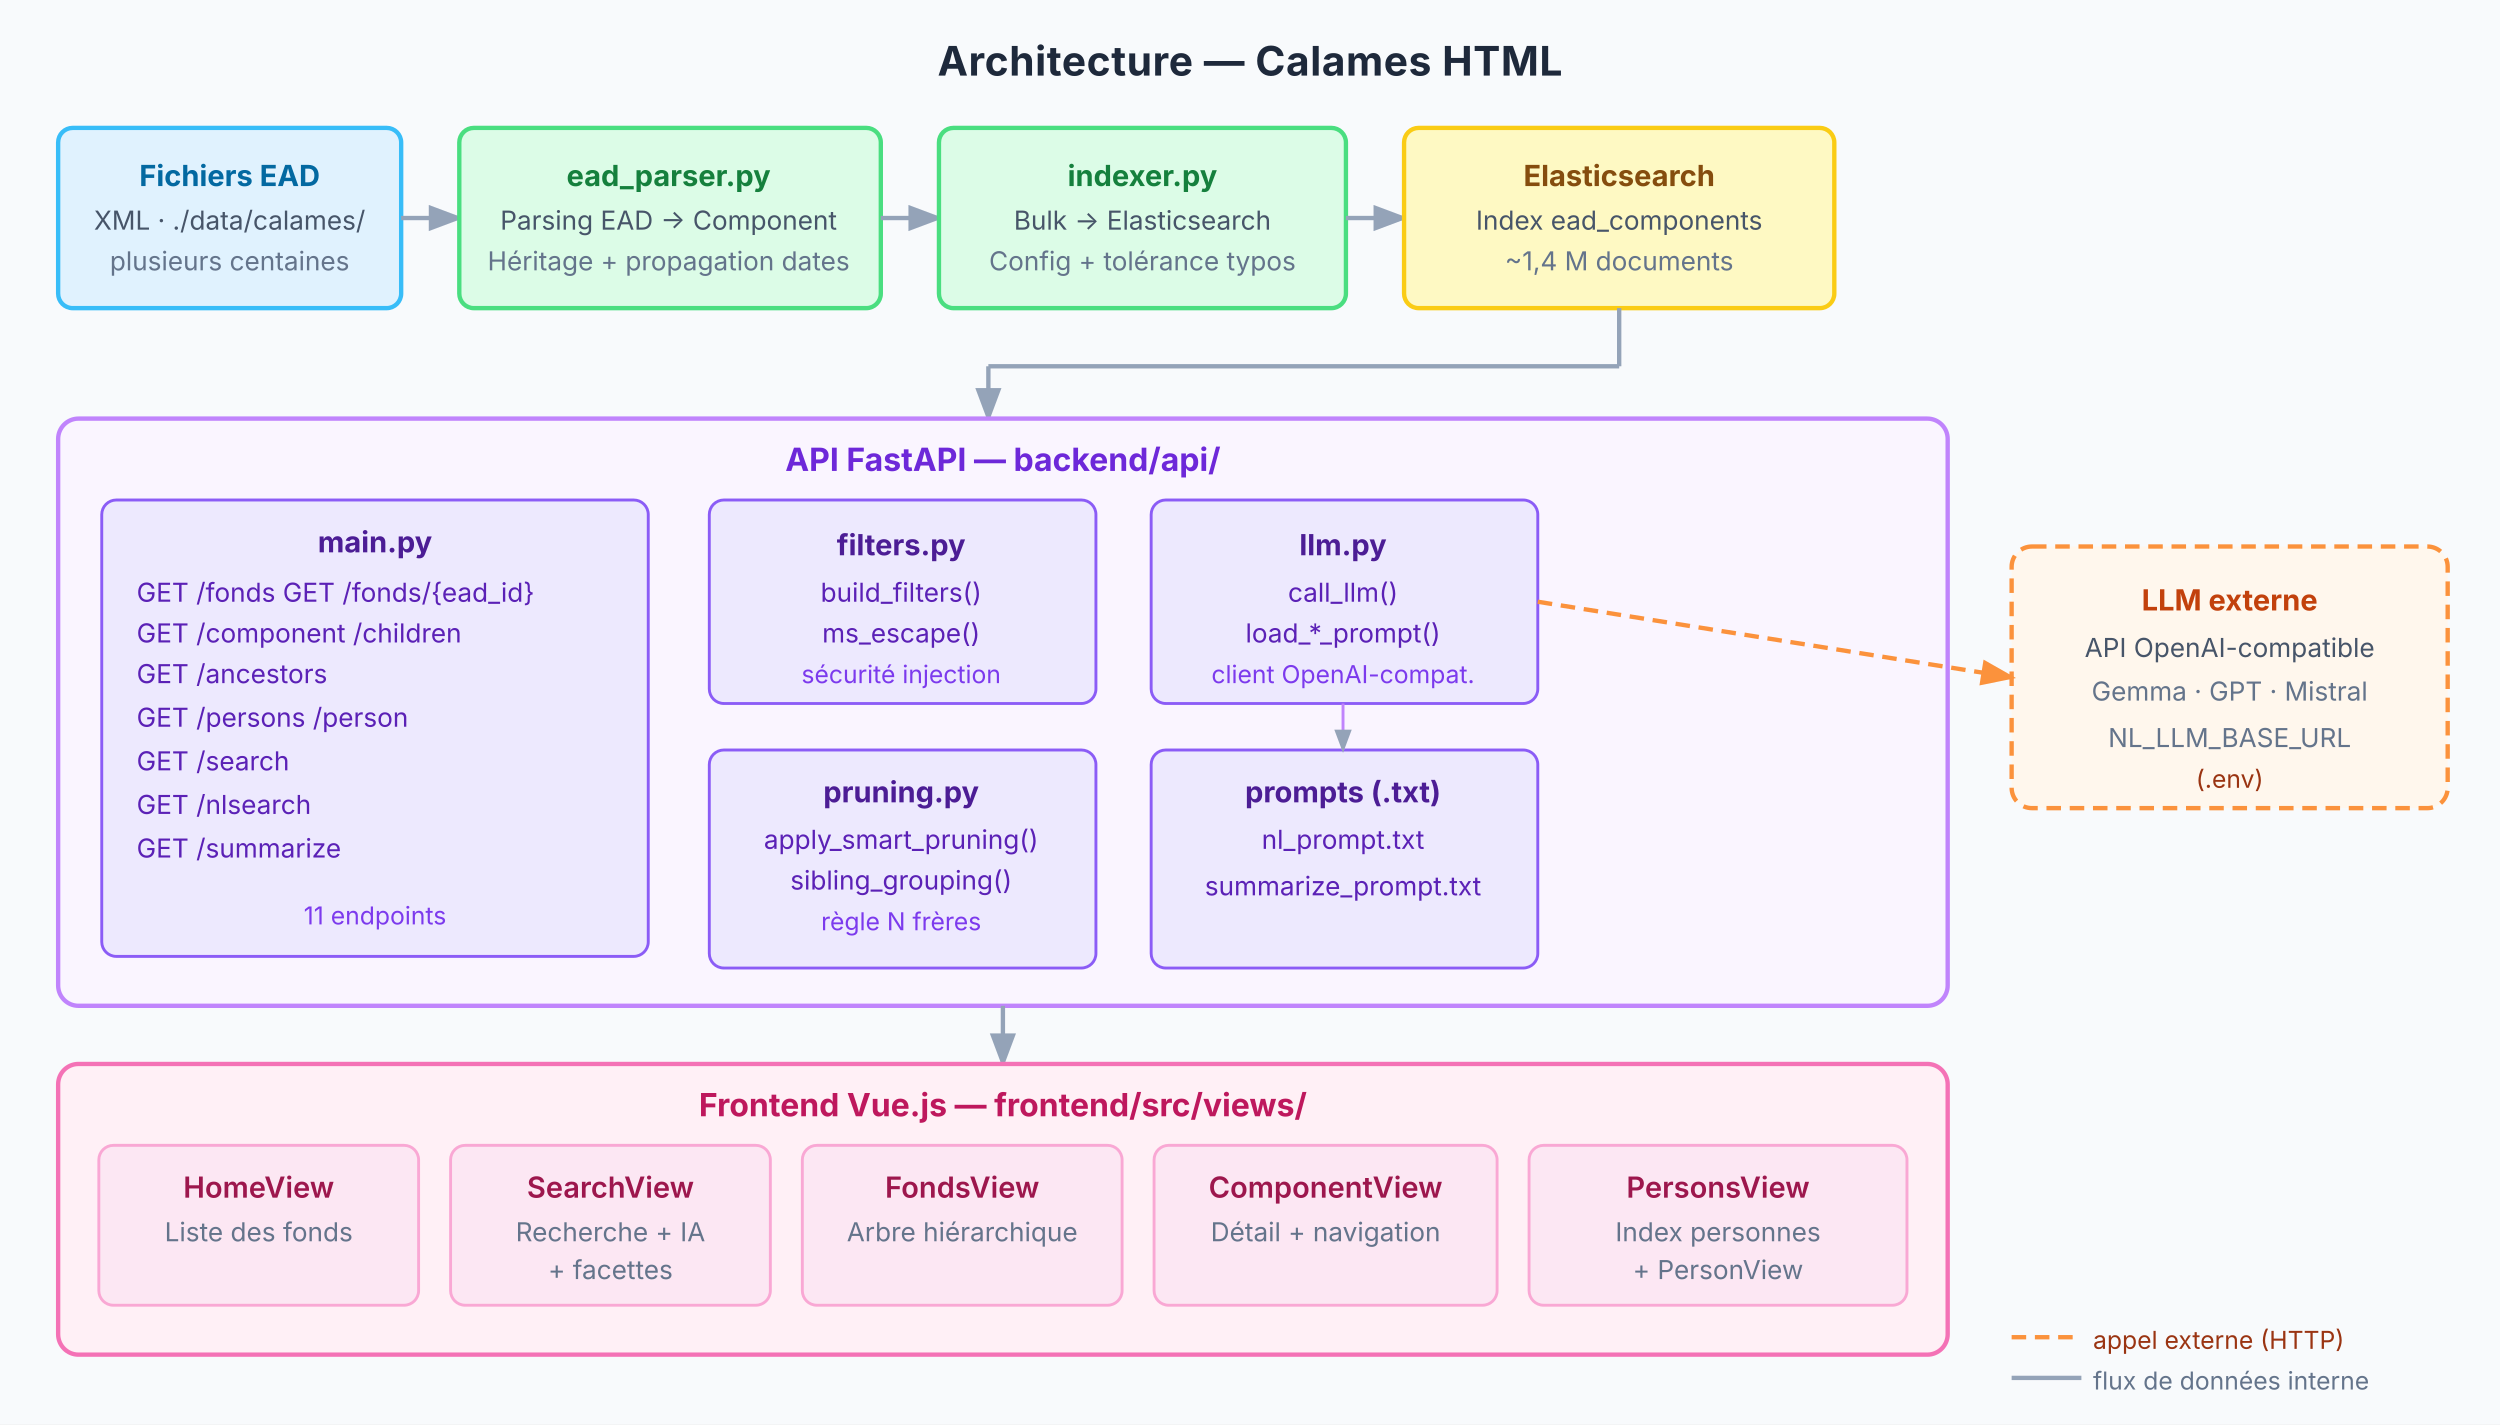
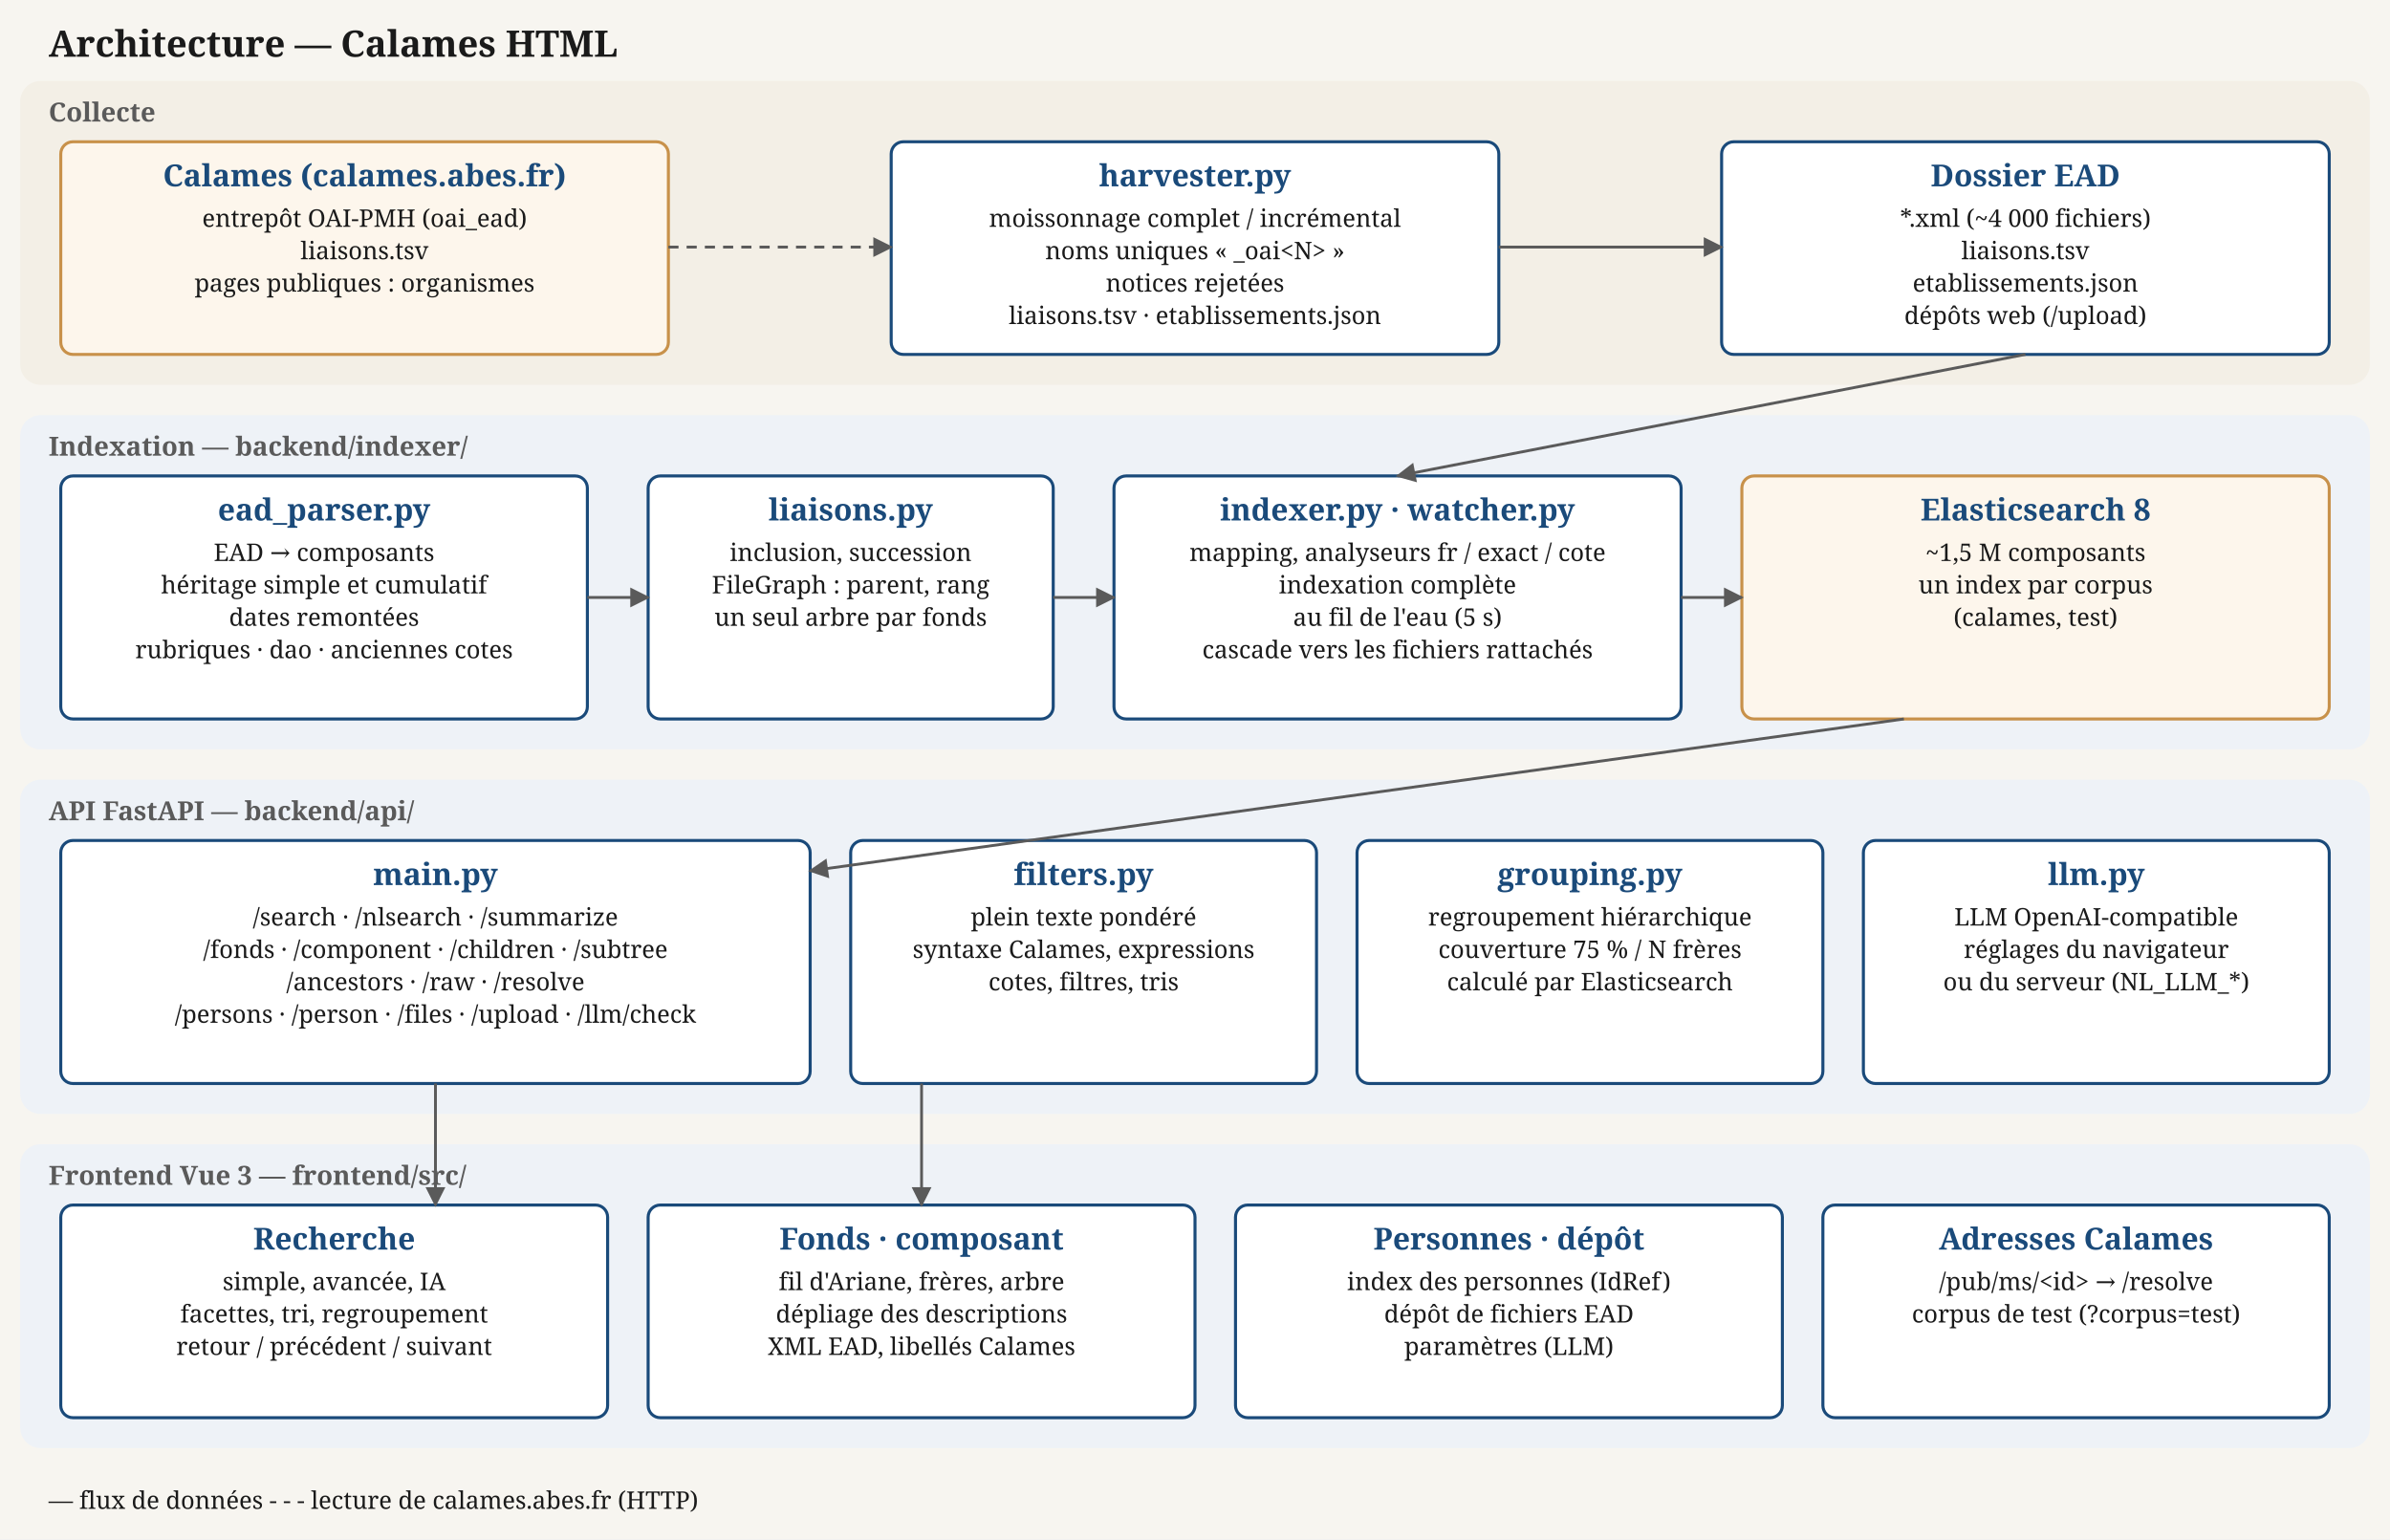
- <svg xmlns="http://www.w3.org/2000/svg" width="860" height="490" viewBox="0 0 860 490" font-family="ui-sans-serif, system-ui, -apple-system, sans-serif">
+ <svg xmlns="http://www.w3.org/2000/svg" viewBox="0 0 1180 760" width="1180" height="760" font-family="Georgia, serif">
  <defs>
-     <marker id="arr" markerWidth="8" markerHeight="8" refX="7" refY="3" orient="auto">
-       <path d="M0,0 L0,6 L8,3 z" fill="#94a3b8" />
+     <marker id="a" viewBox="0 0 10 10" refX="9" refY="5" markerWidth="7" markerHeight="7" orient="auto">
+       <path d="M0,0 L10,5 L0,10 z" fill="#5a5a5a" />
    </marker>
-     <marker id="arr-orange" markerWidth="8" markerHeight="8" refX="7" refY="3" orient="auto">
-       <path d="M0,0 L0,6 L8,3 z" fill="#fb923c" />
-     </marker>
+     <style>.t{font-size:15px;font-weight:bold;fill:#1a4a7a;text-anchor:middle}
+ .l{font-size:12px;fill:#1a1a1a;text-anchor:middle}.b{font-size:13px;font-weight:bold;fill:#5a5a5a}
+ .h{font-size:18px;font-weight:bold;fill:#1a1a1a}</style>
  </defs>
-   <rect width="860" height="490" fill="#f8fafc" />
-   <text x="430" y="26" text-anchor="middle" font-size="14" font-weight="700" fill="#1e293b" letter-spacing="0.2">Architecture — Calames HTML</text>
-   <rect x="20" y="44" width="118" height="62" rx="5" fill="#e0f2fe" stroke="#38bdf8" stroke-width="1.5" />
-   <text x="79" y="64" text-anchor="middle" font-size="10" font-weight="700" fill="#0369a1">Fichiers EAD</text>
-   <text x="79" y="79" text-anchor="middle" font-size="9" fill="#475569">XML · ./data/calames/</text>
-   <text x="79" y="93" text-anchor="middle" font-size="9" fill="#64748b">plusieurs centaines</text>
-   <line x1="138" y1="75" x2="158" y2="75" stroke="#94a3b8" stroke-width="1.5" marker-end="url(#arr)" />
-   <rect x="158" y="44" width="145" height="62" rx="5" fill="#dcfce7" stroke="#4ade80" stroke-width="1.5" />
-   <text x="230" y="64" text-anchor="middle" font-size="10" font-weight="700" fill="#15803d">ead_parser.py</text>
-   <text x="230" y="79" text-anchor="middle" font-size="9" fill="#475569">Parsing EAD → Component</text>
-   <text x="230" y="93" text-anchor="middle" font-size="9" fill="#64748b">Héritage + propagation dates</text>
-   <line x1="303" y1="75" x2="323" y2="75" stroke="#94a3b8" stroke-width="1.5" marker-end="url(#arr)" />
-   <rect x="323" y="44" width="140" height="62" rx="5" fill="#dcfce7" stroke="#4ade80" stroke-width="1.5" />
-   <text x="393" y="64" text-anchor="middle" font-size="10" font-weight="700" fill="#15803d">indexer.py</text>
-   <text x="393" y="79" text-anchor="middle" font-size="9" fill="#475569">Bulk → Elasticsearch</text>
-   <text x="393" y="93" text-anchor="middle" font-size="9" fill="#64748b">Config + tolérance typos</text>
-   <line x1="463" y1="75" x2="483" y2="75" stroke="#94a3b8" stroke-width="1.5" marker-end="url(#arr)" />
-   <rect x="483" y="44" width="148" height="62" rx="5" fill="#fef9c3" stroke="#facc15" stroke-width="1.5" />
-   <text x="557" y="64" text-anchor="middle" font-size="10" font-weight="700" fill="#854d0e">Elasticsearch</text>
-   <text x="557" y="79" text-anchor="middle" font-size="9" fill="#475569">Index ead_components</text>
-   <text x="557" y="93" text-anchor="middle" font-size="9" fill="#64748b">~1,4 M documents</text>
-   <line x1="557" y1="106" x2="557" y2="126" stroke="#94a3b8" stroke-width="1.5" />
-   <line x1="557" y1="126" x2="340" y2="126" stroke="#94a3b8" stroke-width="1.5" />
-   <line x1="340" y1="126" x2="340" y2="144" stroke="#94a3b8" stroke-width="1.5" marker-end="url(#arr)" />
-   <rect x="20" y="144" width="650" height="202" rx="7" fill="#faf5ff" stroke="#c084fc" stroke-width="1.5" />
-   <text x="345" y="162" text-anchor="middle" font-size="11" font-weight="700" fill="#6d28d9">API FastAPI — backend/api/</text>
-   <rect x="35" y="172" width="188" height="157" rx="5" fill="#ede9fe" stroke="#8b5cf6" stroke-width="1" />
-   <text x="129" y="190" text-anchor="middle" font-size="10" font-weight="700" fill="#4c1d95">main.py</text>
-   <text x="47" y="207" font-size="9" fill="#5b21b6">GET /fonds     GET /fonds/{ead_id}</text>
-   <text x="47" y="221" font-size="9" fill="#5b21b6">GET /component   /children</text>
-   <text x="47" y="235" font-size="9" fill="#5b21b6">GET /ancestors</text>
-   <text x="47" y="250" font-size="9" fill="#5b21b6">GET /persons     /person</text>
-   <text x="47" y="265" font-size="9" fill="#5b21b6">GET /search</text>
-   <text x="47" y="280" font-size="9" fill="#5b21b6">GET /nlsearch</text>
-   <text x="47" y="295" font-size="9" fill="#5b21b6">GET /summarize</text>
-   <text x="129" y="318" text-anchor="middle" font-size="8.5" fill="#7c3aed">11 endpoints</text>
-   <rect x="244" y="172" width="133" height="70" rx="5" fill="#ede9fe" stroke="#8b5cf6" stroke-width="1" />
-   <text x="310" y="191" text-anchor="middle" font-size="10" font-weight="700" fill="#4c1d95">filters.py</text>
-   <text x="310" y="207" text-anchor="middle" font-size="9" fill="#5b21b6">build_filters()</text>
-   <text x="310" y="221" text-anchor="middle" font-size="9" fill="#5b21b6">ms_escape()</text>
-   <text x="310" y="235" text-anchor="middle" font-size="8.5" fill="#7c3aed">sécurité injection</text>
-   <rect x="244" y="258" width="133" height="75" rx="5" fill="#ede9fe" stroke="#8b5cf6" stroke-width="1" />
-   <text x="310" y="276" text-anchor="middle" font-size="10" font-weight="700" fill="#4c1d95">pruning.py</text>
-   <text x="310" y="292" text-anchor="middle" font-size="9" fill="#5b21b6">apply_smart_pruning()</text>
-   <text x="310" y="306" text-anchor="middle" font-size="9" fill="#5b21b6">sibling_grouping()</text>
-   <text x="310" y="320" text-anchor="middle" font-size="8.5" fill="#7c3aed">règle N frères</text>
-   <rect x="396" y="172" width="133" height="70" rx="5" fill="#ede9fe" stroke="#8b5cf6" stroke-width="1" />
-   <text x="462" y="191" text-anchor="middle" font-size="10" font-weight="700" fill="#4c1d95">llm.py</text>
-   <text x="462" y="207" text-anchor="middle" font-size="9" fill="#5b21b6">call_llm()</text>
-   <text x="462" y="221" text-anchor="middle" font-size="9" fill="#5b21b6">load_*_prompt()</text>
-   <text x="462" y="235" text-anchor="middle" font-size="8.5" fill="#7c3aed">client OpenAI-compat.</text>
-   <rect x="396" y="258" width="133" height="75" rx="5" fill="#ede9fe" stroke="#8b5cf6" stroke-width="1" />
-   <text x="462" y="276" text-anchor="middle" font-size="10" font-weight="700" fill="#4c1d95">prompts (.txt)</text>
-   <text x="462" y="292" text-anchor="middle" font-size="9" fill="#5b21b6">nl_prompt.txt</text>
-   <text x="462" y="308" text-anchor="middle" font-size="9" fill="#5b21b6">summarize_prompt.txt</text>
-   <line x1="462" y1="242" x2="462" y2="258" stroke="#c084fc" stroke-width="1" marker-end="url(#arr)" />
-   <rect x="692" y="188" width="150" height="90" rx="7" fill="#fff7ed" stroke="#fb923c" stroke-width="1.5" stroke-dasharray="5,3" />
-   <text x="767" y="210" text-anchor="middle" font-size="10" font-weight="700" fill="#c2410c">LLM externe</text>
-   <text x="767" y="226" text-anchor="middle" font-size="9" fill="#475569">API OpenAI-compatible</text>
-   <text x="767" y="241" text-anchor="middle" font-size="9" fill="#64748b">Gemma · GPT · Mistral</text>
-   <text x="767" y="257" text-anchor="middle" font-size="9" fill="#64748b">NL_LLM_BASE_URL</text>
-   <text x="767" y="271" text-anchor="middle" font-size="8.5" fill="#9a3412">(.env)</text>
-   <line x1="529" y1="207" x2="692" y2="233" stroke="#fb923c" stroke-width="1.5" stroke-dasharray="5,3" marker-end="url(#arr-orange)" />
-   <line x1="345" y1="346" x2="345" y2="366" stroke="#94a3b8" stroke-width="1.5" marker-end="url(#arr)" />
-   <rect x="20" y="366" width="650" height="100" rx="7" fill="#fff0f6" stroke="#f472b6" stroke-width="1.5" />
-   <text x="345" y="384" text-anchor="middle" font-size="11" font-weight="700" fill="#be185d">Frontend Vue.js — frontend/src/views/</text>
-   <rect x="34" y="394" width="110" height="55" rx="5" fill="#fce7f3" stroke="#f9a8d4" stroke-width="1" />
-   <text x="89" y="412" text-anchor="middle" font-size="10" font-weight="600" fill="#9d174d">HomeView</text>
-   <text x="89" y="427" text-anchor="middle" font-size="9" fill="#64748b">Liste des fonds</text>
-   <rect x="155" y="394" width="110" height="55" rx="5" fill="#fce7f3" stroke="#f9a8d4" stroke-width="1" />
-   <text x="210" y="412" text-anchor="middle" font-size="10" font-weight="600" fill="#9d174d">SearchView</text>
-   <text x="210" y="427" text-anchor="middle" font-size="9" fill="#64748b">Recherche + IA</text>
-   <text x="210" y="440" text-anchor="middle" font-size="9" fill="#64748b">+ facettes</text>
-   <rect x="276" y="394" width="110" height="55" rx="5" fill="#fce7f3" stroke="#f9a8d4" stroke-width="1" />
-   <text x="331" y="412" text-anchor="middle" font-size="10" font-weight="600" fill="#9d174d">FondsView</text>
-   <text x="331" y="427" text-anchor="middle" font-size="9" fill="#64748b">Arbre hiérarchique</text>
-   <rect x="397" y="394" width="118" height="55" rx="5" fill="#fce7f3" stroke="#f9a8d4" stroke-width="1" />
-   <text x="456" y="412" text-anchor="middle" font-size="10" font-weight="600" fill="#9d174d">ComponentView</text>
-   <text x="456" y="427" text-anchor="middle" font-size="9" fill="#64748b">Détail + navigation</text>
-   <rect x="526" y="394" width="130" height="55" rx="5" fill="#fce7f3" stroke="#f9a8d4" stroke-width="1" />
-   <text x="591" y="412" text-anchor="middle" font-size="10" font-weight="600" fill="#9d174d">PersonsView</text>
-   <text x="591" y="427" text-anchor="middle" font-size="9" fill="#64748b">Index personnes</text>
-   <text x="591" y="440" text-anchor="middle" font-size="9" fill="#64748b">+ PersonView</text>
-   <line x1="692" y1="460" x2="716" y2="460" stroke="#fb923c" stroke-width="1.5" stroke-dasharray="5,3" />
-   <text x="720" y="464" font-size="8.5" fill="#9a3412">appel externe (HTTP)</text>
-   <line x1="692" y1="474" x2="716" y2="474" stroke="#94a3b8" stroke-width="1.5" />
-   <text x="720" y="478" font-size="8.5" fill="#64748b">flux de données interne</text>
+   <rect width="1180" height="760" fill="#f7f5f0" />
+   <text x="24" y="28" class="h">Architecture — Calames HTML</text>
+   <rect x="10" y="40" width="1160" height="150" rx="10" fill="#f3efe6" stroke="none" />
+   <text x="24" y="60" class="b">Collecte</text>
+   <rect x="30" y="70" width="300" height="105" rx="6" fill="#fdf6ec" stroke="#c8914a" stroke-width="1.5" />
+   <text x="180.0" y="92" class="t">Calames (calames.abes.fr)</text>
+   <text x="180.0" y="112" class="l">entrepôt OAI-PMH (oai_ead)</text>
+   <text x="180.0" y="128" class="l">liaisons.tsv</text>
+   <text x="180.0" y="144" class="l">pages publiques : organismes</text>
+   <rect x="440" y="70" width="300" height="105" rx="6" fill="#ffffff" stroke="#1a4a7a" stroke-width="1.5" />
+   <text x="590.0" y="92" class="t">harvester.py</text>
+   <text x="590.0" y="112" class="l">moissonnage complet / incrémental</text>
+   <text x="590.0" y="128" class="l">noms uniques « _oai&lt;N&gt; »</text>
+   <text x="590.0" y="144" class="l">notices rejetées</text>
+   <text x="590.0" y="160" class="l">liaisons.tsv · etablissements.json</text>
+   <rect x="850" y="70" width="300" height="105" rx="6" fill="#ffffff" stroke="#1a4a7a" stroke-width="1.5" />
+   <text x="1000.0" y="92" class="t">Dossier EAD</text>
+   <text x="1000.0" y="112" class="l">*.xml (~4 000 fichiers)</text>
+   <text x="1000.0" y="128" class="l">liaisons.tsv</text>
+   <text x="1000.0" y="144" class="l">etablissements.json</text>
+   <text x="1000.0" y="160" class="l">dépôts web (/upload)</text>
+   <line x1="330" y1="122" x2="440" y2="122" stroke="#5a5a5a" stroke-width="1.4" marker-end="url(#a)" stroke-dasharray="5 4" />
+   <line x1="740" y1="122" x2="850" y2="122" stroke="#5a5a5a" stroke-width="1.4" marker-end="url(#a)" />
+   <rect x="10" y="205" width="1160" height="165" rx="10" fill="#eef2f7" stroke="none" />
+   <text x="24" y="225" class="b">Indexation — backend/indexer/</text>
+   <rect x="30" y="235" width="260" height="120" rx="6" fill="#ffffff" stroke="#1a4a7a" stroke-width="1.5" />
+   <text x="160.0" y="257" class="t">ead_parser.py</text>
+   <text x="160.0" y="277" class="l">EAD → composants</text>
+   <text x="160.0" y="293" class="l">héritage simple et cumulatif</text>
+   <text x="160.0" y="309" class="l">dates remontées</text>
+   <text x="160.0" y="325" class="l">rubriques · dao · anciennes cotes</text>
+   <rect x="320" y="235" width="200" height="120" rx="6" fill="#ffffff" stroke="#1a4a7a" stroke-width="1.5" />
+   <text x="420.0" y="257" class="t">liaisons.py</text>
+   <text x="420.0" y="277" class="l">inclusion, succession</text>
+   <text x="420.0" y="293" class="l">FileGraph : parent, rang</text>
+   <text x="420.0" y="309" class="l">un seul arbre par fonds</text>
+   <rect x="550" y="235" width="280" height="120" rx="6" fill="#ffffff" stroke="#1a4a7a" stroke-width="1.5" />
+   <text x="690.0" y="257" class="t">indexer.py · watcher.py</text>
+   <text x="690.0" y="277" class="l">mapping, analyseurs fr / exact / cote</text>
+   <text x="690.0" y="293" class="l">indexation complète</text>
+   <text x="690.0" y="309" class="l">au fil de l'eau (5 s)</text>
+   <text x="690.0" y="325" class="l">cascade vers les fichiers rattachés</text>
+   <rect x="860" y="235" width="290" height="120" rx="6" fill="#fdf6ec" stroke="#c8914a" stroke-width="1.5" />
+   <text x="1005.0" y="257" class="t">Elasticsearch 8</text>
+   <text x="1005.0" y="277" class="l">~1,5 M composants</text>
+   <text x="1005.0" y="293" class="l">un index par corpus</text>
+   <text x="1005.0" y="309" class="l">(calames, test)</text>
+   <line x1="1000" y1="175" x2="690" y2="235" stroke="#5a5a5a" stroke-width="1.4" marker-end="url(#a)" />
+   <line x1="290" y1="295" x2="320" y2="295" stroke="#5a5a5a" stroke-width="1.4" marker-end="url(#a)" />
+   <line x1="520" y1="295" x2="550" y2="295" stroke="#5a5a5a" stroke-width="1.4" marker-end="url(#a)" />
+   <line x1="830" y1="295" x2="860" y2="295" stroke="#5a5a5a" stroke-width="1.4" marker-end="url(#a)" />
+   <rect x="10" y="385" width="1160" height="165" rx="10" fill="#eef2f7" stroke="none" />
+   <text x="24" y="405" class="b">API FastAPI — backend/api/</text>
+   <rect x="30" y="415" width="370" height="120" rx="6" fill="#ffffff" stroke="#1a4a7a" stroke-width="1.5" />
+   <text x="215.0" y="437" class="t">main.py</text>
+   <text x="215.0" y="457" class="l">/search · /nlsearch · /summarize</text>
+   <text x="215.0" y="473" class="l">/fonds · /component · /children · /subtree</text>
+   <text x="215.0" y="489" class="l">/ancestors · /raw · /resolve</text>
+   <text x="215.0" y="505" class="l">/persons · /person · /files · /upload · /llm/check</text>
+   <rect x="420" y="415" width="230" height="120" rx="6" fill="#ffffff" stroke="#1a4a7a" stroke-width="1.5" />
+   <text x="535.0" y="437" class="t">filters.py</text>
+   <text x="535.0" y="457" class="l">plein texte pondéré</text>
+   <text x="535.0" y="473" class="l">syntaxe Calames, expressions</text>
+   <text x="535.0" y="489" class="l">cotes, filtres, tris</text>
+   <rect x="670" y="415" width="230" height="120" rx="6" fill="#ffffff" stroke="#1a4a7a" stroke-width="1.5" />
+   <text x="785.0" y="437" class="t">grouping.py</text>
+   <text x="785.0" y="457" class="l">regroupement hiérarchique</text>
+   <text x="785.0" y="473" class="l">couverture 75 % / N frères</text>
+   <text x="785.0" y="489" class="l">calculé par Elasticsearch</text>
+   <rect x="920" y="415" width="230" height="120" rx="6" fill="#ffffff" stroke="#1a4a7a" stroke-width="1.5" />
+   <text x="1035.0" y="437" class="t">llm.py</text>
+   <text x="1035.0" y="457" class="l">LLM OpenAI-compatible</text>
+   <text x="1035.0" y="473" class="l">réglages du navigateur</text>
+   <text x="1035.0" y="489" class="l">ou du serveur (NL_LLM_*)</text>
+   <line x1="940" y1="355" x2="400" y2="430" stroke="#5a5a5a" stroke-width="1.4" marker-end="url(#a)" />
+   <rect x="10" y="565" width="1160" height="150" rx="10" fill="#eef2f7" stroke="none" />
+   <text x="24" y="585" class="b">Frontend Vue 3 — frontend/src/</text>
+   <rect x="30" y="595" width="270" height="105" rx="6" fill="#ffffff" stroke="#1a4a7a" stroke-width="1.5" />
+   <text x="165.0" y="617" class="t">Recherche</text>
+   <text x="165.0" y="637" class="l">simple, avancée, IA</text>
+   <text x="165.0" y="653" class="l">facettes, tri, regroupement</text>
+   <text x="165.0" y="669" class="l">retour / précédent / suivant</text>
+   <rect x="320" y="595" width="270" height="105" rx="6" fill="#ffffff" stroke="#1a4a7a" stroke-width="1.5" />
+   <text x="455.0" y="617" class="t">Fonds · composant</text>
+   <text x="455.0" y="637" class="l">fil d'Ariane, frères, arbre</text>
+   <text x="455.0" y="653" class="l">dépliage des descriptions</text>
+   <text x="455.0" y="669" class="l">XML EAD, libellés Calames</text>
+   <rect x="610" y="595" width="270" height="105" rx="6" fill="#ffffff" stroke="#1a4a7a" stroke-width="1.5" />
+   <text x="745.0" y="617" class="t">Personnes · dépôt</text>
+   <text x="745.0" y="637" class="l">index des personnes (IdRef)</text>
+   <text x="745.0" y="653" class="l">dépôt de fichiers EAD</text>
+   <text x="745.0" y="669" class="l">paramètres (LLM)</text>
+   <rect x="900" y="595" width="250" height="105" rx="6" fill="#ffffff" stroke="#1a4a7a" stroke-width="1.5" />
+   <text x="1025.0" y="617" class="t">Adresses Calames</text>
+   <text x="1025.0" y="637" class="l">/pub/ms/&lt;id&gt; → /resolve</text>
+   <text x="1025.0" y="653" class="l">corpus de test (?corpus=test)</text>
+   <line x1="215" y1="535" x2="215" y2="595" stroke="#5a5a5a" stroke-width="1.4" marker-end="url(#a)" />
+   <line x1="455" y1="535" x2="455" y2="595" stroke="#5a5a5a" stroke-width="1.4" marker-end="url(#a)" />
+   <text x="24" y="745" class="l" style="text-anchor:start">— flux de données    - - - lecture de calames.abes.fr (HTTP)</text>
</svg>
